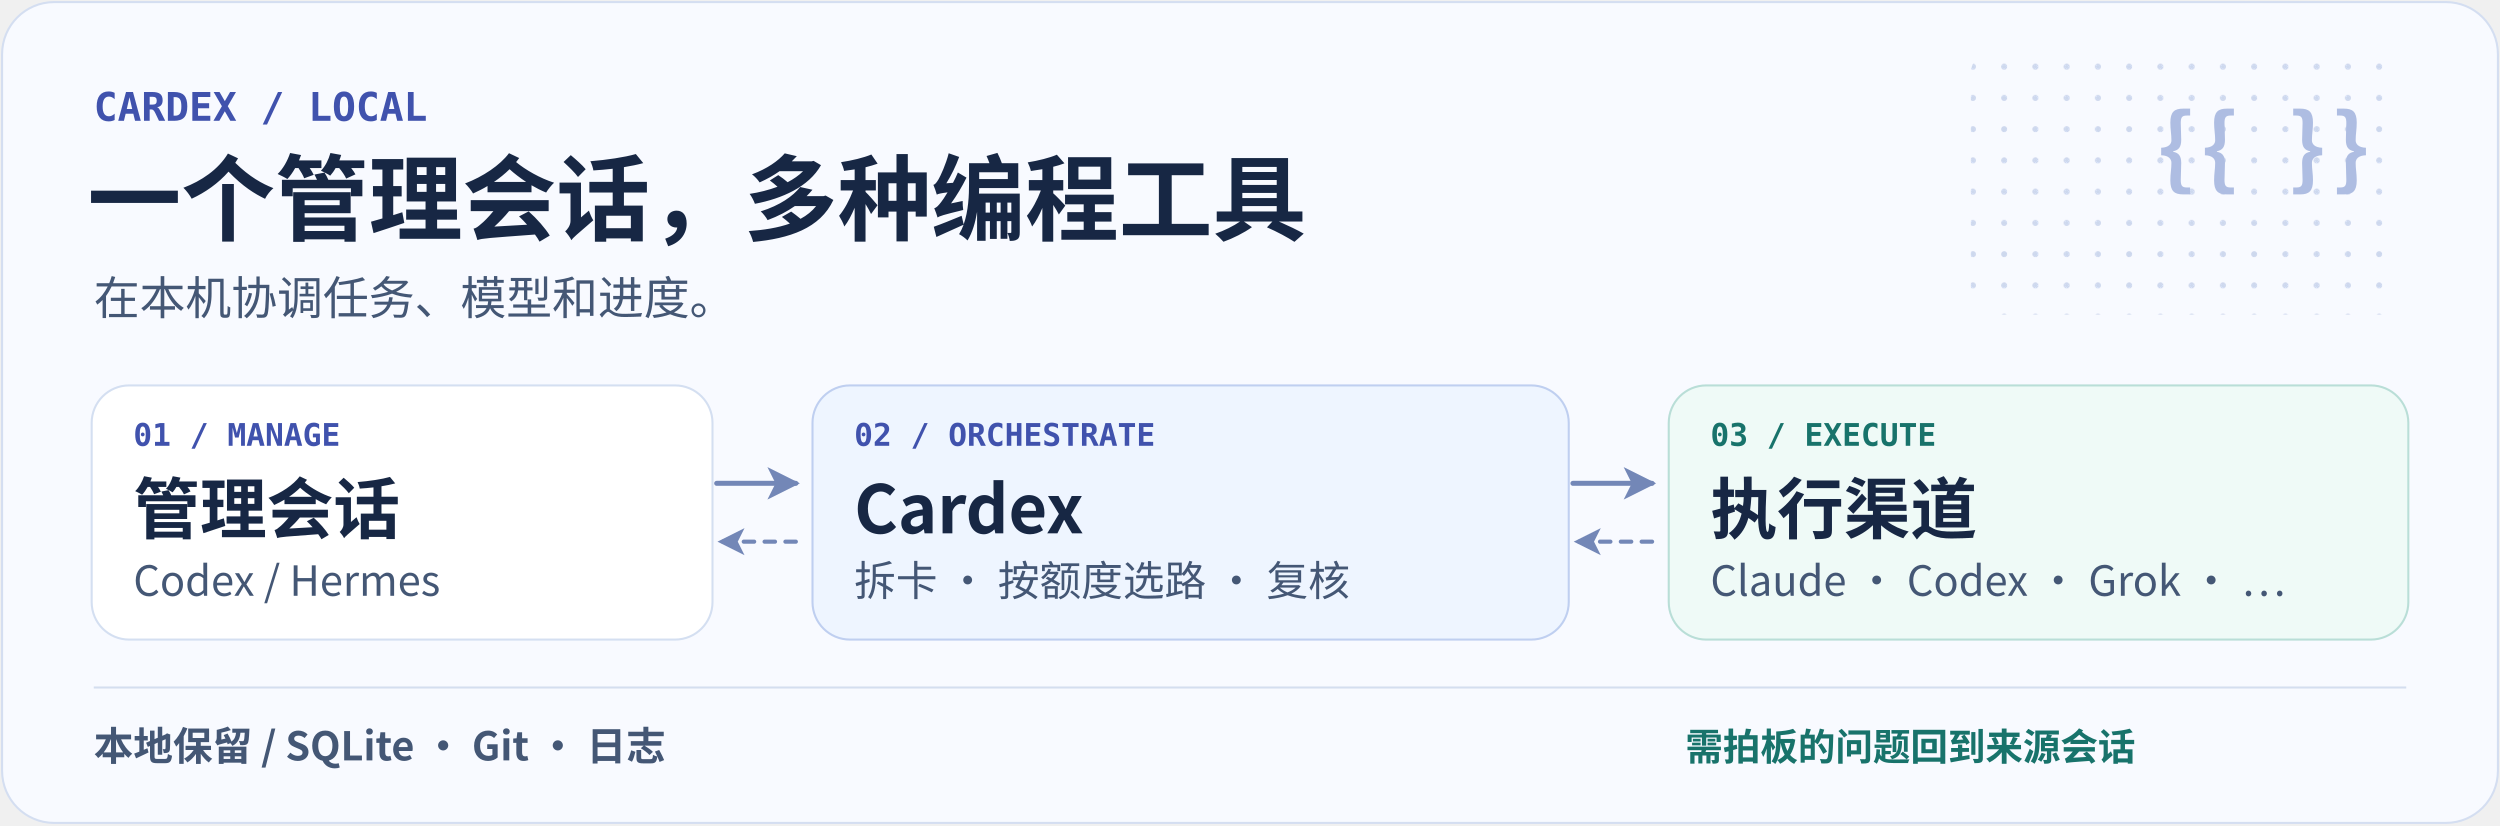
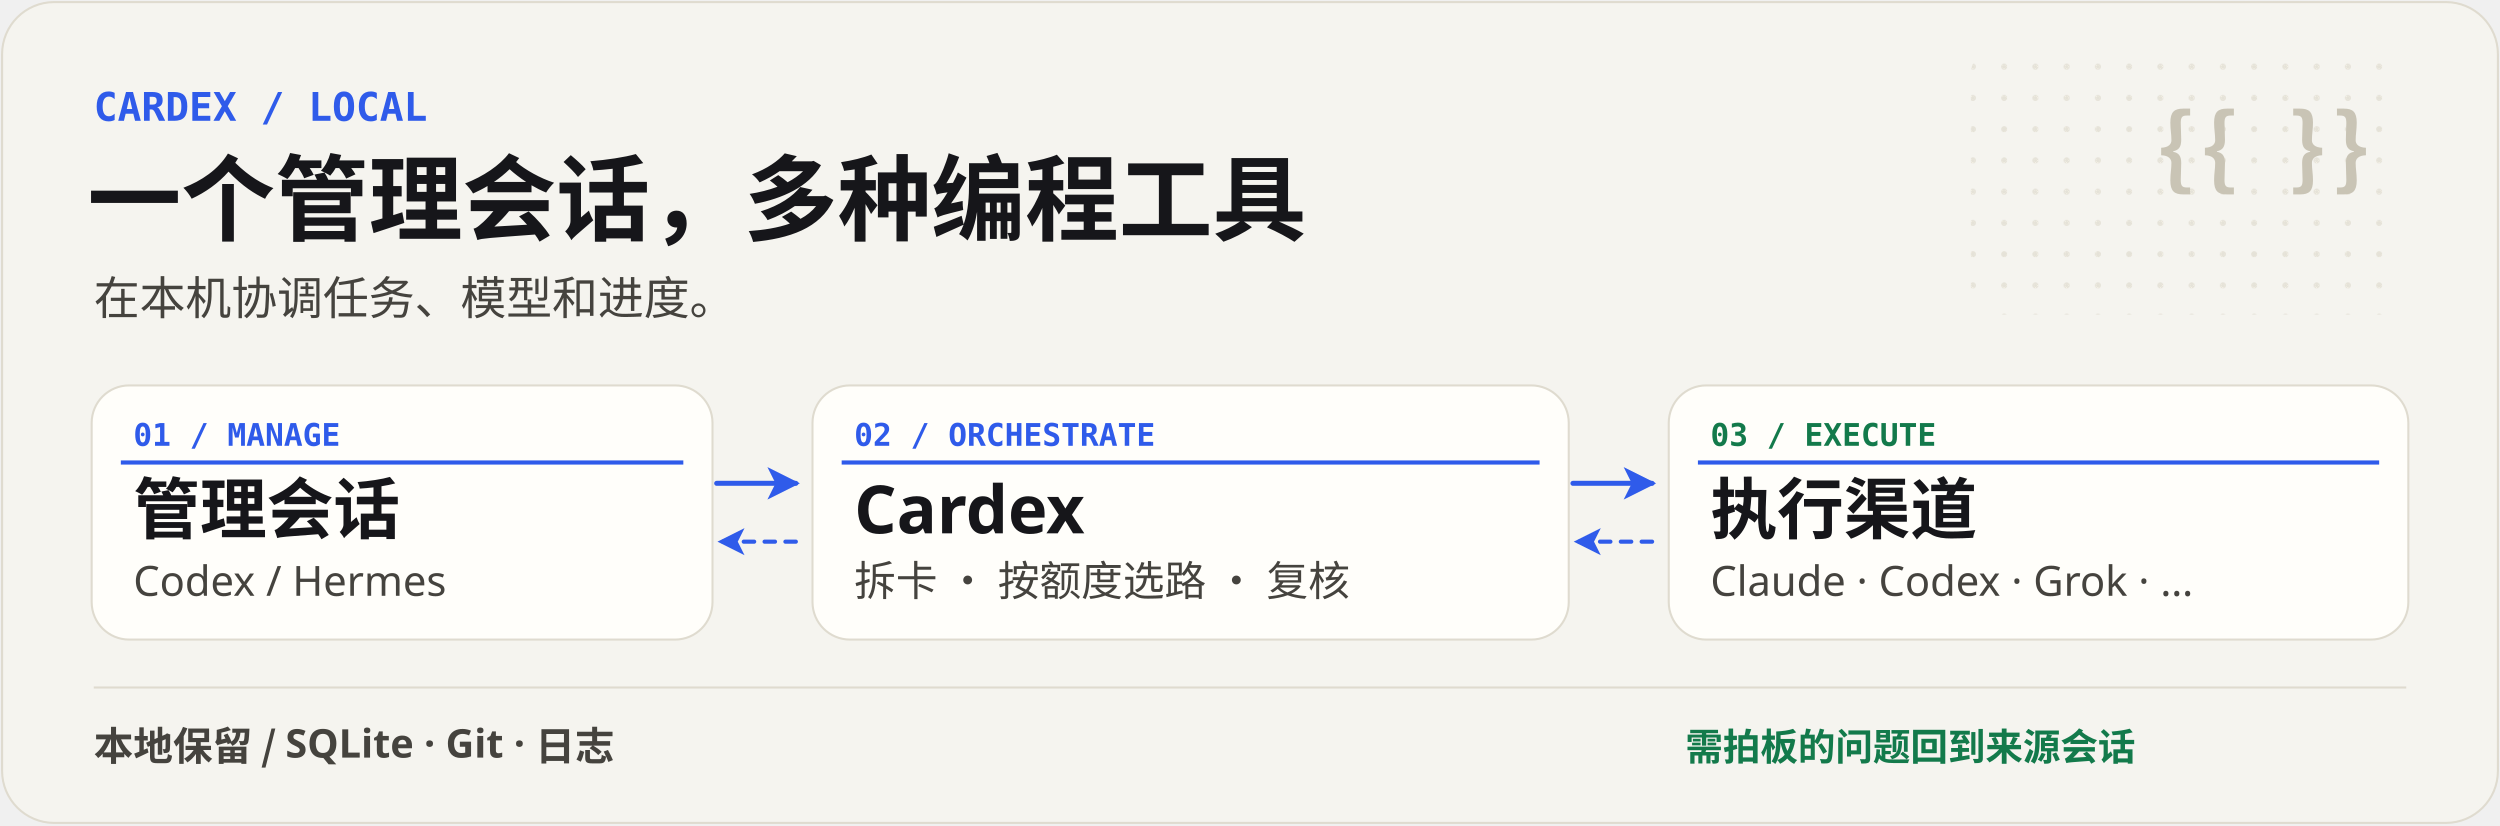
<svg xmlns="http://www.w3.org/2000/svg" width="1200" height="396" viewBox="0 0 1200 396" role="img" aria-labelledby="title description" xml:lang="zh-CN">
  <defs>
    <pattern id="dots" width="15" height="15" patternUnits="userSpaceOnUse">
-       <circle cx="2" cy="2" r="1.45" fill="#bcc9e6" />
+       <circle cx="2" cy="2" r="1.45" fill="#DFDBCF" />
    </pattern>
    <marker id="arrow" viewBox="0 0 8 8" markerWidth="6.5" markerHeight="6.5" refX="7" refY="4" orient="auto-start-reverse">
-       <path d="M0 0L8 4L0 8L2 4Z" fill="#7387b7" />
+       <path d="M0 0L8 4L0 8L2 4Z" fill="#2F5BEA" />
    </marker>
  </defs>
-   <rect x="1" y="1" width="1198" height="394" rx="25" fill="#f8faff" stroke="#d4def1" />
+   <rect x="1" y="1" width="1198" height="394" rx="25" fill="#F5F4EF" stroke="#DFDBCF" />
  <rect x="946" y="25" width="209" height="126" rx="10" fill="url(#dots)" opacity=".71" />
-   <text x="1034" y="86" font-family="ui-monospace,SFMono-Regular,Menlo,Consolas,monospace" font-size="42" font-weight="600" fill="#aebde2">{{  }}</text>
-   <text x="45" y="58" font-family="ui-monospace,SFMono-Regular,Menlo,Consolas,monospace" font-size="19" font-weight="750" fill="#4052ad">CARDEX   /   LOCAL</text>
-   <text x="42" y="112" font-family="-apple-system,BlinkMacSystemFont,&quot;Segoe UI&quot;,&quot;PingFang SC&quot;,&quot;Hiragino Sans GB&quot;,&quot;Noto Sans CJK SC&quot;,sans-serif" font-size="45" font-weight="750" fill="#172744">一个管理会话，多种编程工具</text>
-   <text x="45" y="151" font-family="-apple-system,BlinkMacSystemFont,&quot;Segoe UI&quot;,&quot;PingFang SC&quot;,&quot;Hiragino Sans GB&quot;,&quot;Noto Sans CJK SC&quot;,sans-serif" font-size="22" font-weight="480" fill="#445775">在本机协调任务、模型和进度。</text>
-   <path d="M344 232 H382" fill="none" stroke="#7387b7" stroke-width="2.4" stroke-linecap="round" stroke-linejoin="round" marker-end="url(#arrow)" />
-   <path d="M755 232 H793" fill="none" stroke="#7387b7" stroke-width="2.4" stroke-linecap="round" stroke-linejoin="round" marker-end="url(#arrow)" />
-   <path d="M382 260 H346" fill="none" stroke="#7387b7" stroke-width="2" stroke-dasharray="5 5" stroke-linecap="round" stroke-linejoin="round" marker-end="url(#arrow)" />
-   <path d="M793 260 H757" fill="none" stroke="#7387b7" stroke-width="2" stroke-dasharray="5 5" stroke-linecap="round" stroke-linejoin="round" marker-end="url(#arrow)" />
-   <rect x="44" y="185" width="298" height="122" rx="18" fill="#fff" stroke="#d4dff1" />
-   <text x="64" y="214" font-family="ui-monospace,SFMono-Regular,Menlo,Consolas,monospace" font-size="15" font-weight="700" fill="#4052ad">01 / MANAGE</text>
-   <text x="64" y="256" font-family="-apple-system,BlinkMacSystemFont,&quot;Segoe UI&quot;,&quot;PingFang SC&quot;,&quot;Hiragino Sans GB&quot;,&quot;Noto Sans CJK SC&quot;,sans-serif" font-size="32" font-weight="740" fill="#172744">管理会话</text>
-   <text x="64" y="286" font-family="-apple-system,BlinkMacSystemFont,&quot;Segoe UI&quot;,&quot;PingFang SC&quot;,&quot;Hiragino Sans GB&quot;,&quot;Noto Sans CJK SC&quot;,sans-serif" font-size="20" font-weight="490" fill="#445775">Codex  /  Hermes</text>
-   <rect x="390" y="185" width="363" height="122" rx="18" fill="#eef5ff" stroke="#bfcff0" />
-   <text x="410" y="214" font-family="ui-monospace,SFMono-Regular,Menlo,Consolas,monospace" font-size="15" font-weight="700" fill="#4052ad">02 / ORCHESTRATE</text>
-   <text x="410" y="256" font-family="-apple-system,BlinkMacSystemFont,&quot;Segoe UI&quot;,&quot;PingFang SC&quot;,&quot;Hiragino Sans GB&quot;,&quot;Noto Sans CJK SC&quot;,sans-serif" font-size="32" font-weight="740" fill="#172744">Cardex</text>
-   <text x="410" y="286" font-family="-apple-system,BlinkMacSystemFont,&quot;Segoe UI&quot;,&quot;PingFang SC&quot;,&quot;Hiragino Sans GB&quot;,&quot;Noto Sans CJK SC&quot;,sans-serif" font-size="20" font-weight="490" fill="#445775">拆卡 · 按额度选路 · 复核</text>
-   <rect x="801" y="185" width="355" height="122" rx="18" fill="#effaf7" stroke="#b9ded7" />
-   <text x="821" y="214" font-family="ui-monospace,SFMono-Regular,Menlo,Consolas,monospace" font-size="15" font-weight="700" fill="#18736b">03 / EXECUTE</text>
-   <text x="821" y="256" font-family="-apple-system,BlinkMacSystemFont,&quot;Segoe UI&quot;,&quot;PingFang SC&quot;,&quot;Hiragino Sans GB&quot;,&quot;Noto Sans CJK SC&quot;,sans-serif" font-size="32" font-weight="740" fill="#172744">执行渠道</text>
-   <text x="821" y="286" font-family="-apple-system,BlinkMacSystemFont,&quot;Segoe UI&quot;,&quot;PingFang SC&quot;,&quot;Hiragino Sans GB&quot;,&quot;Noto Sans CJK SC&quot;,sans-serif" font-size="20" font-weight="490" fill="#445775">Claude · Codex · Grok · …</text>
-   <path d="M45 330 H1155" stroke="#d4deef" />
-   <text x="45" y="365" font-family="-apple-system,BlinkMacSystemFont,&quot;Segoe UI&quot;,&quot;PingFang SC&quot;,&quot;Hiragino Sans GB&quot;,&quot;Noto Sans CJK SC&quot;,sans-serif" font-size="19" font-weight="650" fill="#445775">本地保留  /  SQLite · Git · 日志</text>
-   <text x="809" y="365" font-family="-apple-system,BlinkMacSystemFont,&quot;Segoe UI&quot;,&quot;PingFang SC&quot;,&quot;Hiragino Sans GB&quot;,&quot;Noto Sans CJK SC&quot;,sans-serif" font-size="18" font-weight="550" fill="#18736b">需拍板的问题回到来源会话</text>
+   <text x="1034" y="86" font-family="&quot;Geist Mono&quot;,ui-monospace,SFMono-Regular,Menlo,Consolas,monospace" font-size="42" font-weight="600" fill="#C9C4B5">{{  }}</text>
+   <text x="45" y="58" font-family="&quot;Geist Mono&quot;,ui-monospace,SFMono-Regular,Menlo,Consolas,monospace" font-size="19" font-weight="750" fill="#2F5BEA">CARDEX   /   LOCAL</text>
+   <text x="42" y="112" font-family="&quot;Manrope&quot;,&quot;PingFang SC&quot;,&quot;Noto Sans SC&quot;,&quot;Hiragino Sans GB&quot;,sans-serif" font-size="45" font-weight="750" fill="#16161A">一个管理会话，多种编程工具</text>
+   <text x="45" y="151" font-family="&quot;Manrope&quot;,&quot;PingFang SC&quot;,&quot;Noto Sans SC&quot;,&quot;Hiragino Sans GB&quot;,sans-serif" font-size="22" font-weight="480" fill="#45433E">在本机协调任务、模型和进度。</text>
+   <path d="M344 232 H382" fill="none" stroke="#2F5BEA" stroke-width="2.4" stroke-linecap="round" stroke-linejoin="round" marker-end="url(#arrow)" />
+   <path d="M755 232 H793" fill="none" stroke="#2F5BEA" stroke-width="2.4" stroke-linecap="round" stroke-linejoin="round" marker-end="url(#arrow)" />
+   <path d="M382 260 H346" fill="none" stroke="#2F5BEA" stroke-width="2" stroke-dasharray="5 5" stroke-linecap="round" stroke-linejoin="round" marker-end="url(#arrow)" />
+   <path d="M793 260 H757" fill="none" stroke="#2F5BEA" stroke-width="2" stroke-dasharray="5 5" stroke-linecap="round" stroke-linejoin="round" marker-end="url(#arrow)" />
+   <rect x="44" y="185" width="298" height="122" rx="18" fill="#FFFEFA" stroke="#DFDBCF" />
+   <rect x="58" y="221" width="270" height="2" fill="#2F5BEA" />
+   <text x="64" y="214" font-family="&quot;Geist Mono&quot;,ui-monospace,SFMono-Regular,Menlo,Consolas,monospace" font-size="15" font-weight="700" fill="#2F5BEA">01 / MANAGE</text>
+   <text x="64" y="256" font-family="&quot;Manrope&quot;,&quot;PingFang SC&quot;,&quot;Noto Sans SC&quot;,&quot;Hiragino Sans GB&quot;,sans-serif" font-size="32" font-weight="740" fill="#16161A">管理会话</text>
+   <text x="64" y="286" font-family="&quot;Manrope&quot;,&quot;PingFang SC&quot;,&quot;Noto Sans SC&quot;,&quot;Hiragino Sans GB&quot;,sans-serif" font-size="20" font-weight="490" fill="#45433E">Codex  /  Hermes</text>
+   <rect x="390" y="185" width="363" height="122" rx="18" fill="#FFFEFA" stroke="#DFDBCF" />
+   <rect x="404" y="221" width="335" height="2" fill="#2F5BEA" />
+   <text x="410" y="214" font-family="&quot;Geist Mono&quot;,ui-monospace,SFMono-Regular,Menlo,Consolas,monospace" font-size="15" font-weight="700" fill="#2F5BEA">02 / ORCHESTRATE</text>
+   <text x="410" y="256" font-family="&quot;Manrope&quot;,&quot;PingFang SC&quot;,&quot;Noto Sans SC&quot;,&quot;Hiragino Sans GB&quot;,sans-serif" font-size="32" font-weight="740" fill="#16161A">Cardex</text>
+   <text x="410" y="286" font-family="&quot;Manrope&quot;,&quot;PingFang SC&quot;,&quot;Noto Sans SC&quot;,&quot;Hiragino Sans GB&quot;,sans-serif" font-size="20" font-weight="490" fill="#45433E">拆卡 · 按额度选路 · 复核</text>
+   <rect x="801" y="185" width="355" height="122" rx="18" fill="#FFFEFA" stroke="#DFDBCF" />
+   <rect x="815" y="221" width="327" height="2" fill="#2F5BEA" />
+   <text x="821" y="214" font-family="&quot;Geist Mono&quot;,ui-monospace,SFMono-Regular,Menlo,Consolas,monospace" font-size="15" font-weight="700" fill="#137A4B">03 / EXECUTE</text>
+   <text x="821" y="256" font-family="&quot;Manrope&quot;,&quot;PingFang SC&quot;,&quot;Noto Sans SC&quot;,&quot;Hiragino Sans GB&quot;,sans-serif" font-size="32" font-weight="740" fill="#16161A">执行渠道</text>
+   <text x="821" y="286" font-family="&quot;Manrope&quot;,&quot;PingFang SC&quot;,&quot;Noto Sans SC&quot;,&quot;Hiragino Sans GB&quot;,sans-serif" font-size="20" font-weight="490" fill="#45433E">Claude · Codex · Grok · …</text>
+   <path d="M45 330 H1155" stroke="#DFDBCF" />
+   <text x="45" y="365" font-family="&quot;Manrope&quot;,&quot;PingFang SC&quot;,&quot;Noto Sans SC&quot;,&quot;Hiragino Sans GB&quot;,sans-serif" font-size="19" font-weight="650" fill="#45433E">本地保留  /  SQLite · Git · 日志</text>
+   <text x="809" y="365" font-family="&quot;Manrope&quot;,&quot;PingFang SC&quot;,&quot;Noto Sans SC&quot;,&quot;Hiragino Sans GB&quot;,sans-serif" font-size="18" font-weight="550" fill="#137A4B">需拍板的问题回到来源会话</text>
</svg>
